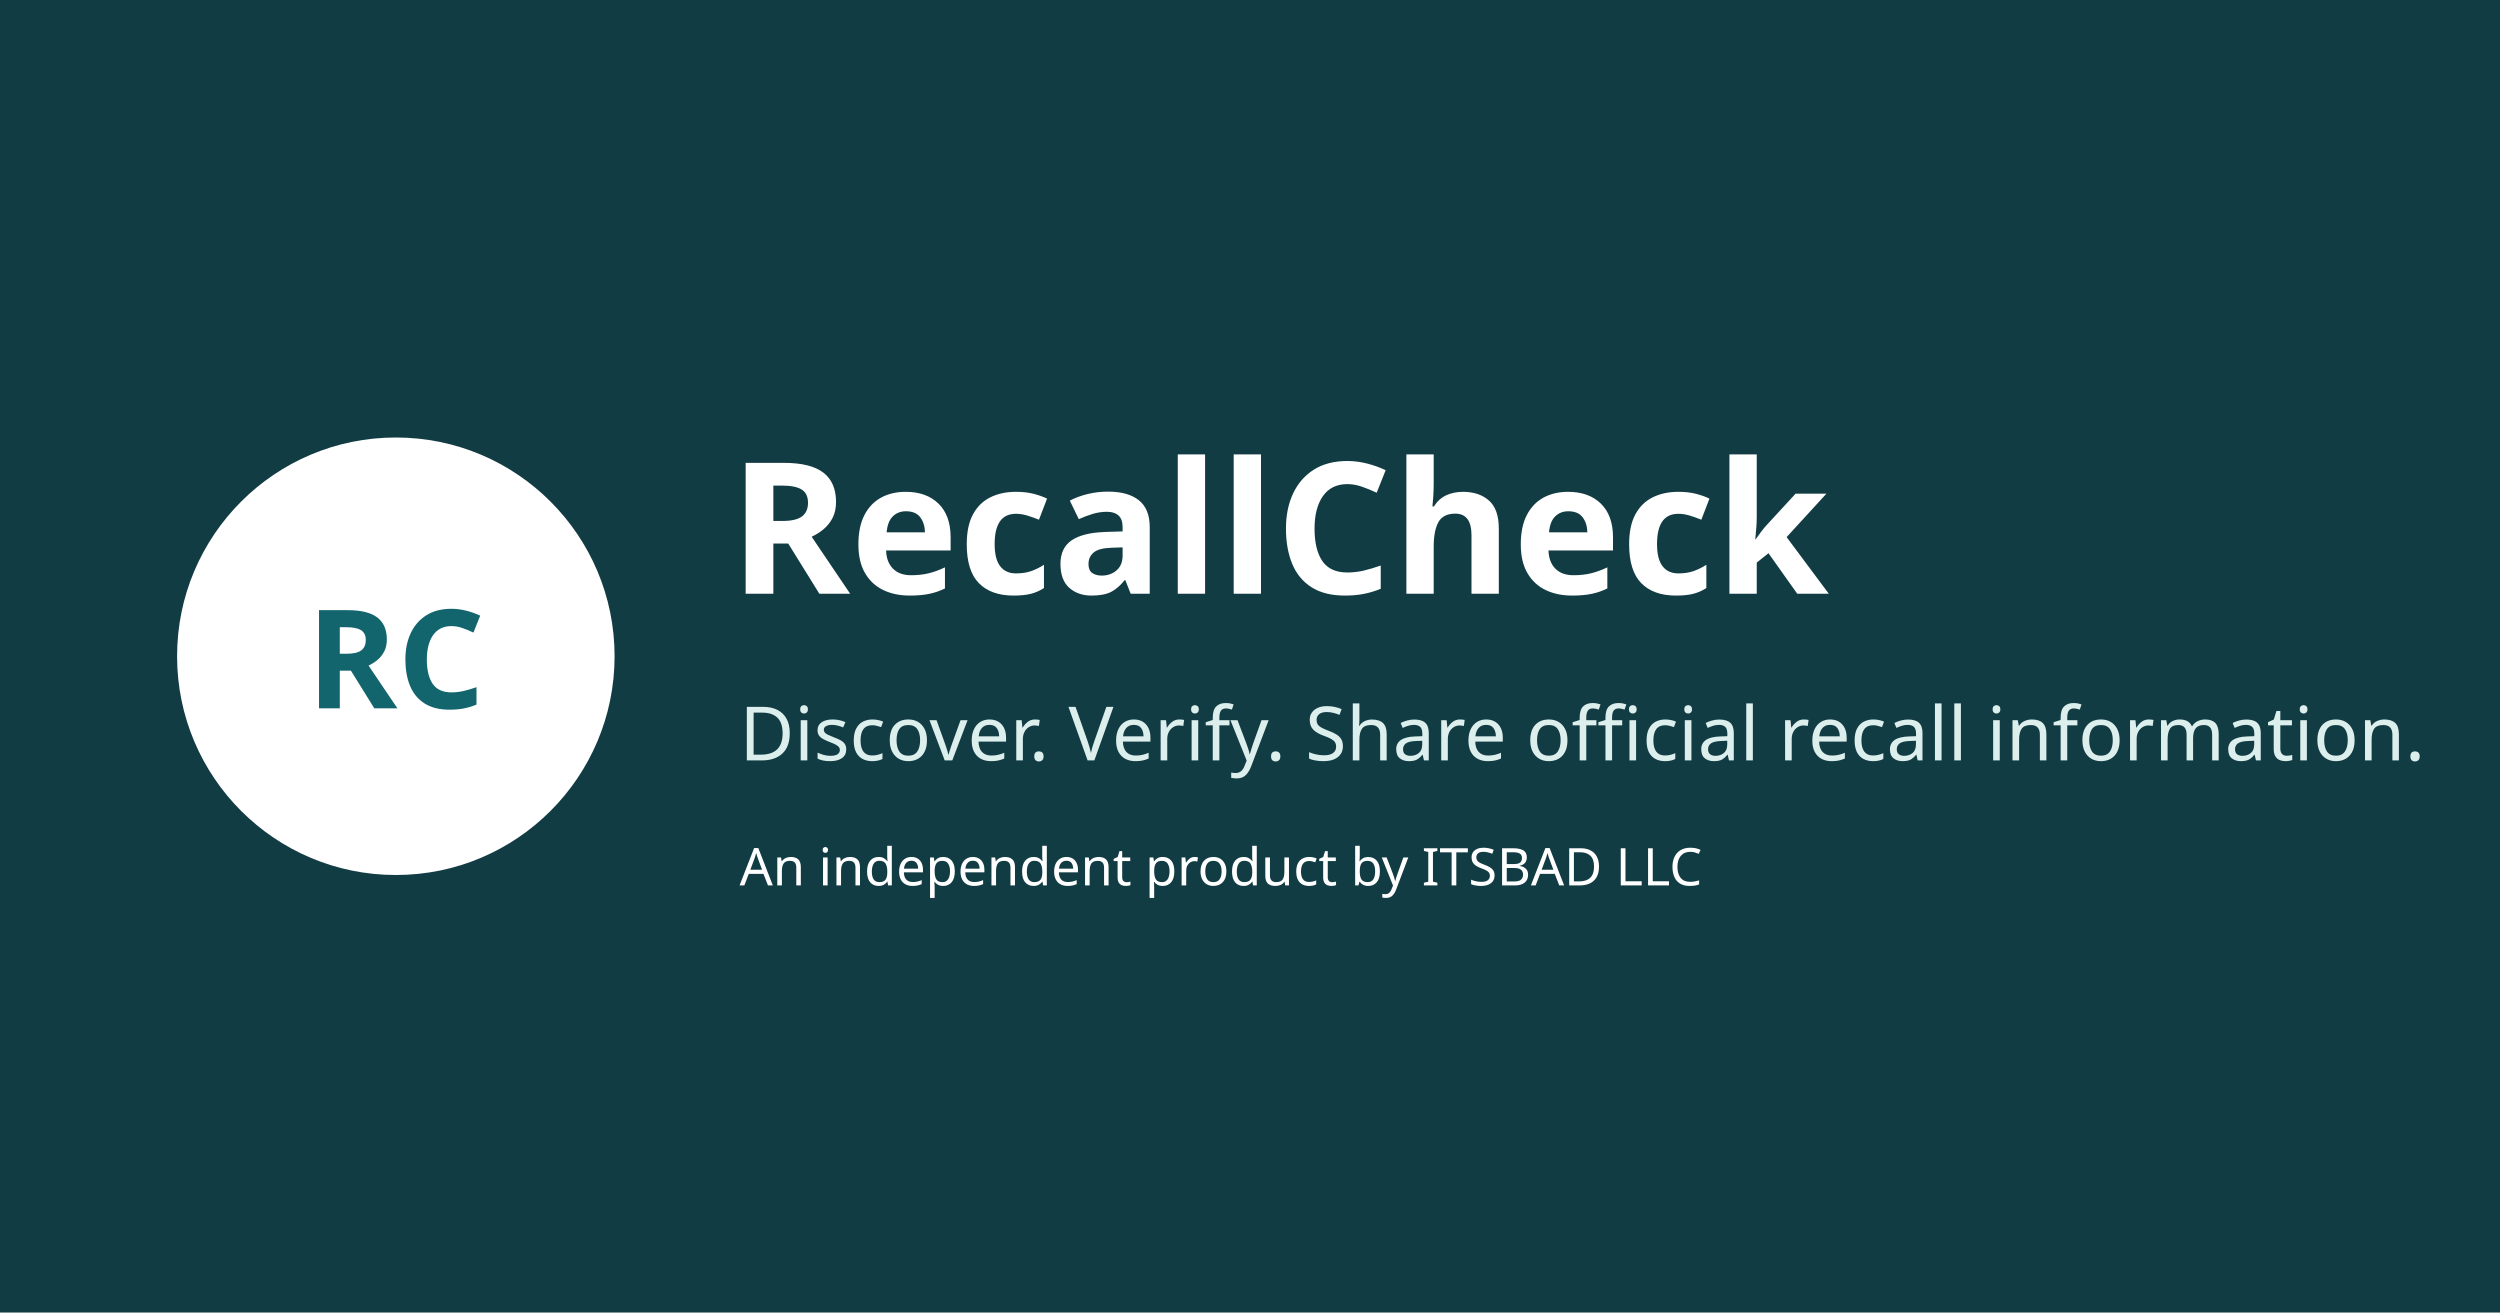
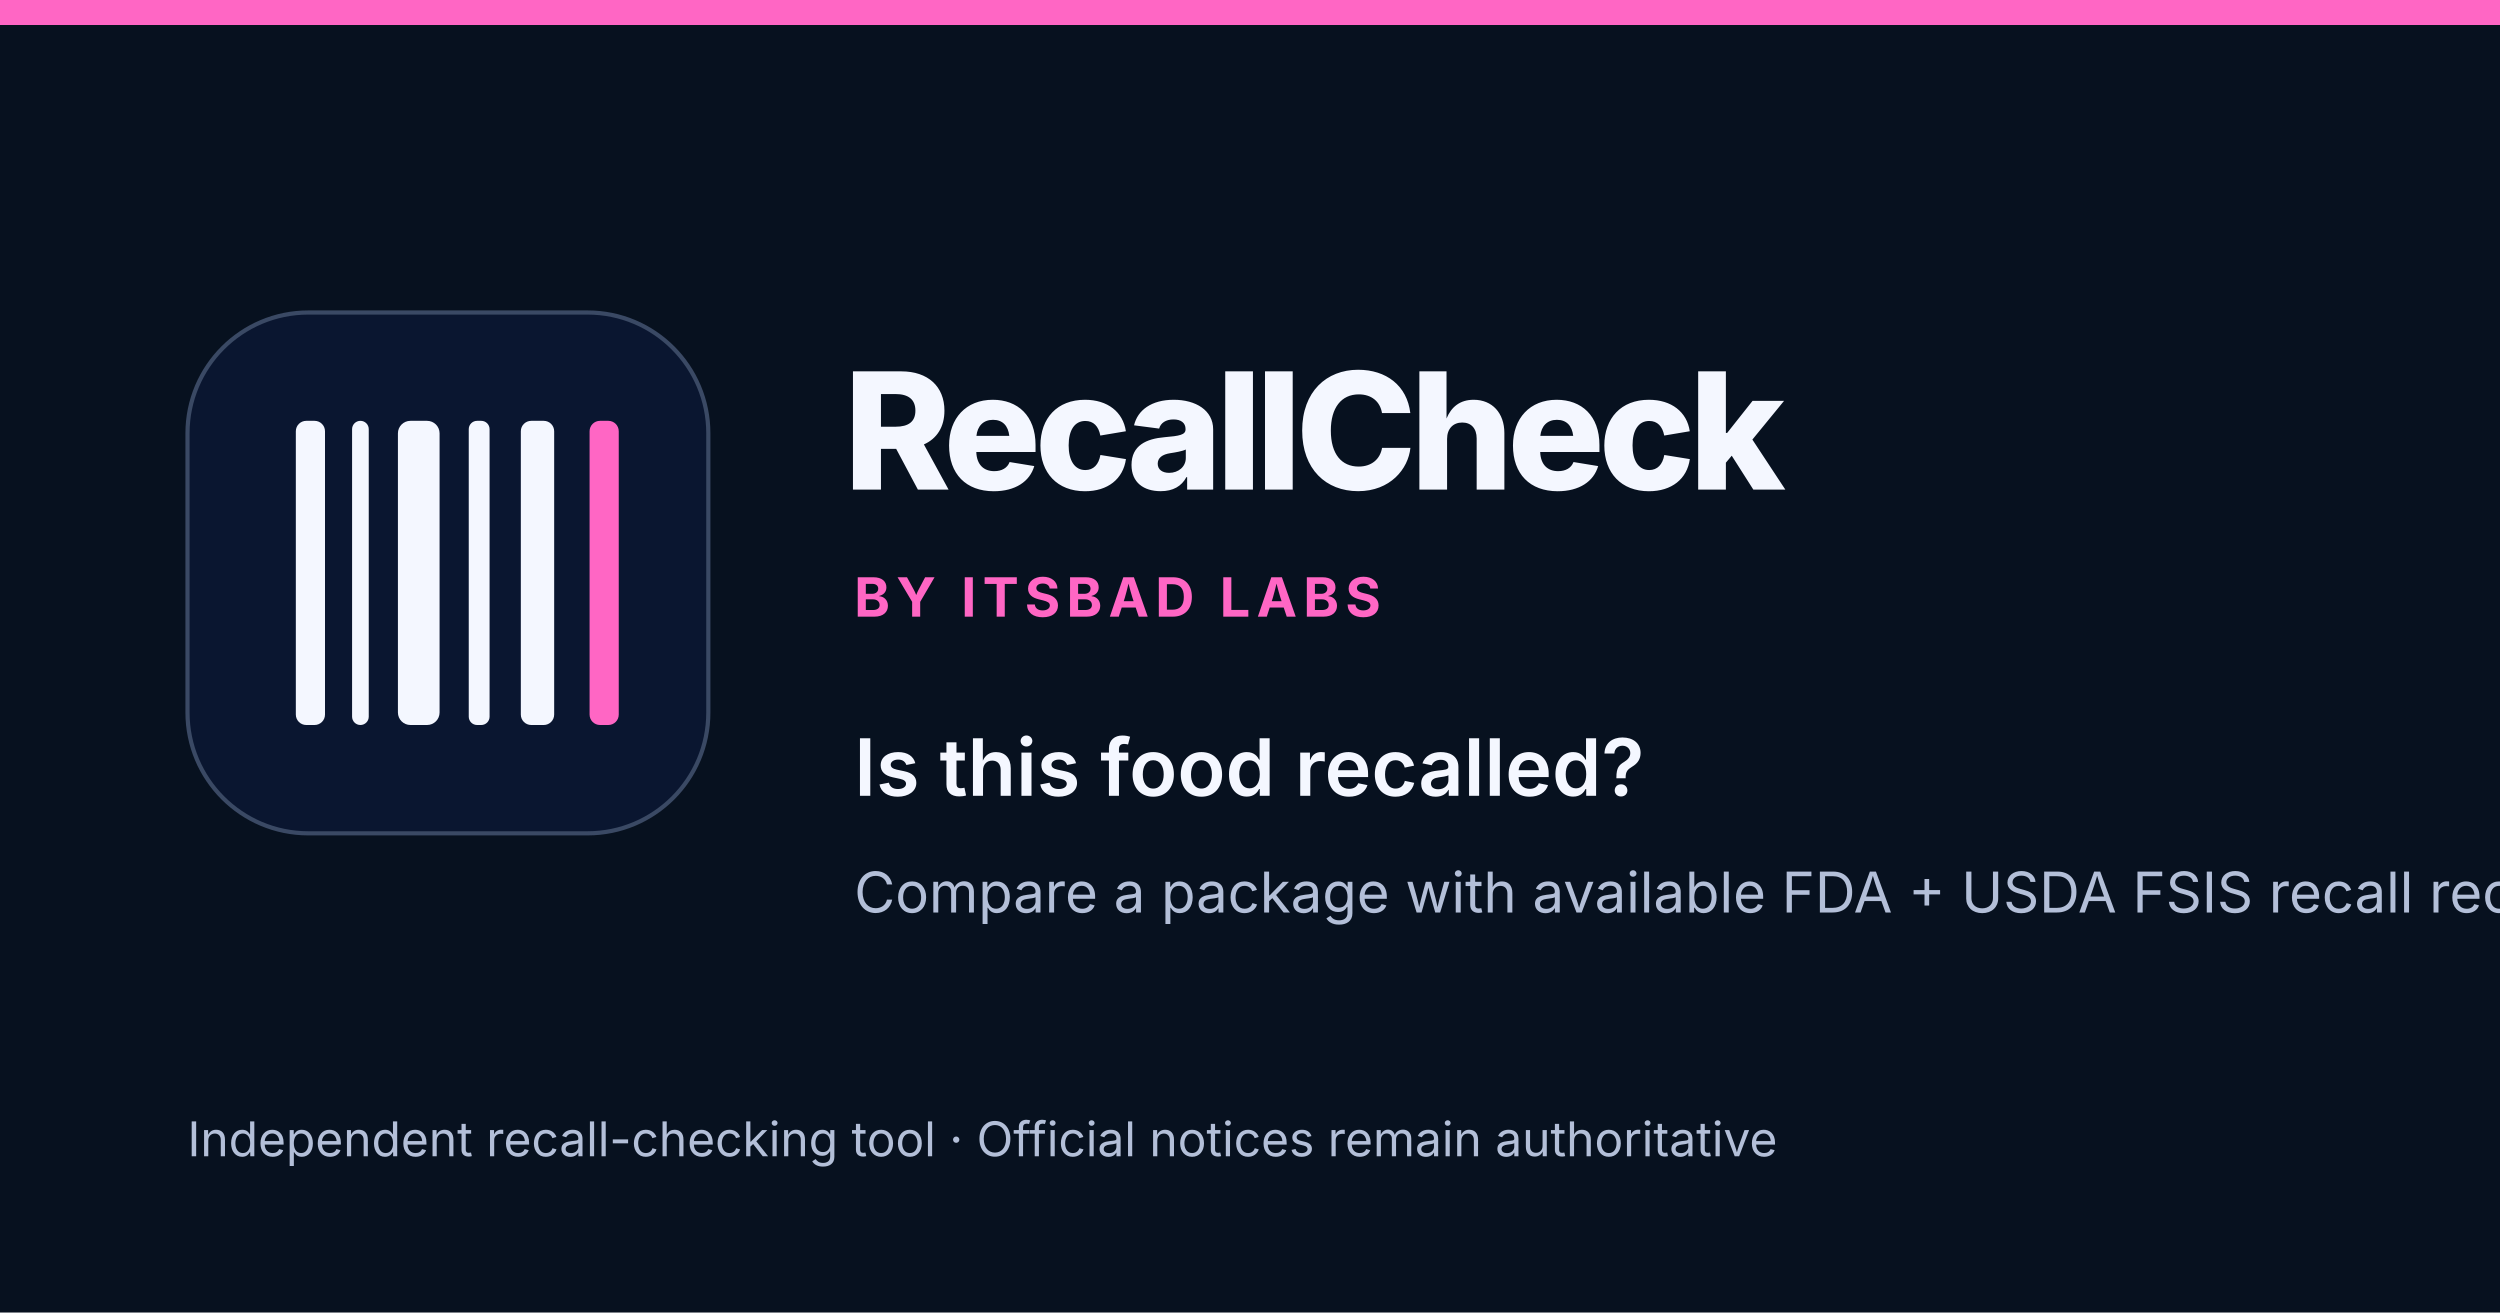
<svg xmlns="http://www.w3.org/2000/svg" width="1200" height="630" viewBox="0 0 1200 630" role="img" aria-labelledby="t d">
-   <rect width="1200" height="630" fill="#123c43" />
-   <circle cx="190" cy="315" r="105" fill="#fff" />
-   <text x="190" y="340" text-anchor="middle" font-family="system-ui" font-size="66" font-weight="700" fill="#12656d">RC</text>
-   <text x="350" y="285" font-family="system-ui" font-size="88" font-weight="700" fill="#fff">RecallCheck</text>
-   <text x="355" y="365" font-family="system-ui" font-size="36" fill="#dcefed">Discover. Verify. Share official recall information.</text>
-   <text x="355" y="425" font-family="system-ui" font-size="25" fill="#fff">An independent product by ITSBAD LLC</text>
+   <rect width="1200" height="630" fill="#07111F" />
+   <rect x="0" y="0" width="1200" height="12" fill="#FF66C4" />
+   <g transform="translate(90 150)">
+     <rect width="250" height="250" rx="58" fill="#0A1630" stroke="#3A4964" stroke-width="2" />
+     <g fill="#F4F7FF">
+       <rect x="52" y="52" width="14" height="146" rx="5" />
+       <rect x="79" y="52" width="8" height="146" rx="4" />
+       <rect x="101" y="52" width="20" height="146" rx="6" />
+       <rect x="135" y="52" width="10" height="146" rx="4" />
+       <rect x="160" y="52" width="16" height="146" rx="5" />
+     </g>
+     <rect x="193" y="52" width="14" height="146" rx="5" fill="#FF66C4" />
+   </g>
+   <text x="405" y="235" font-family="Inter,Arial,sans-serif" font-size="78" font-weight="800" letter-spacing="-3" fill="#F4F7FF">RecallCheck</text>
+   <text x="410" y="296" font-family="Inter,Arial,sans-serif" font-size="26" font-weight="700" letter-spacing="3" fill="#FF66C4">BY ITSBAD LABS</text>
+   <text x="410" y="382" font-family="Inter,Arial,sans-serif" font-size="38" font-weight="600" fill="#F4F7FF">Is this food recalled?</text>
+   <text x="410" y="438" font-family="Inter,Arial,sans-serif" font-size="27" fill="#B3BFD8">Compare a package with available FDA + USDA FSIS recall records.</text>
+   <text x="90" y="555" font-family="Inter,Arial,sans-serif" font-size="23" fill="#B3BFD8">Independent recall-checking tool · Official notices remain authoritative</text>
</svg>
